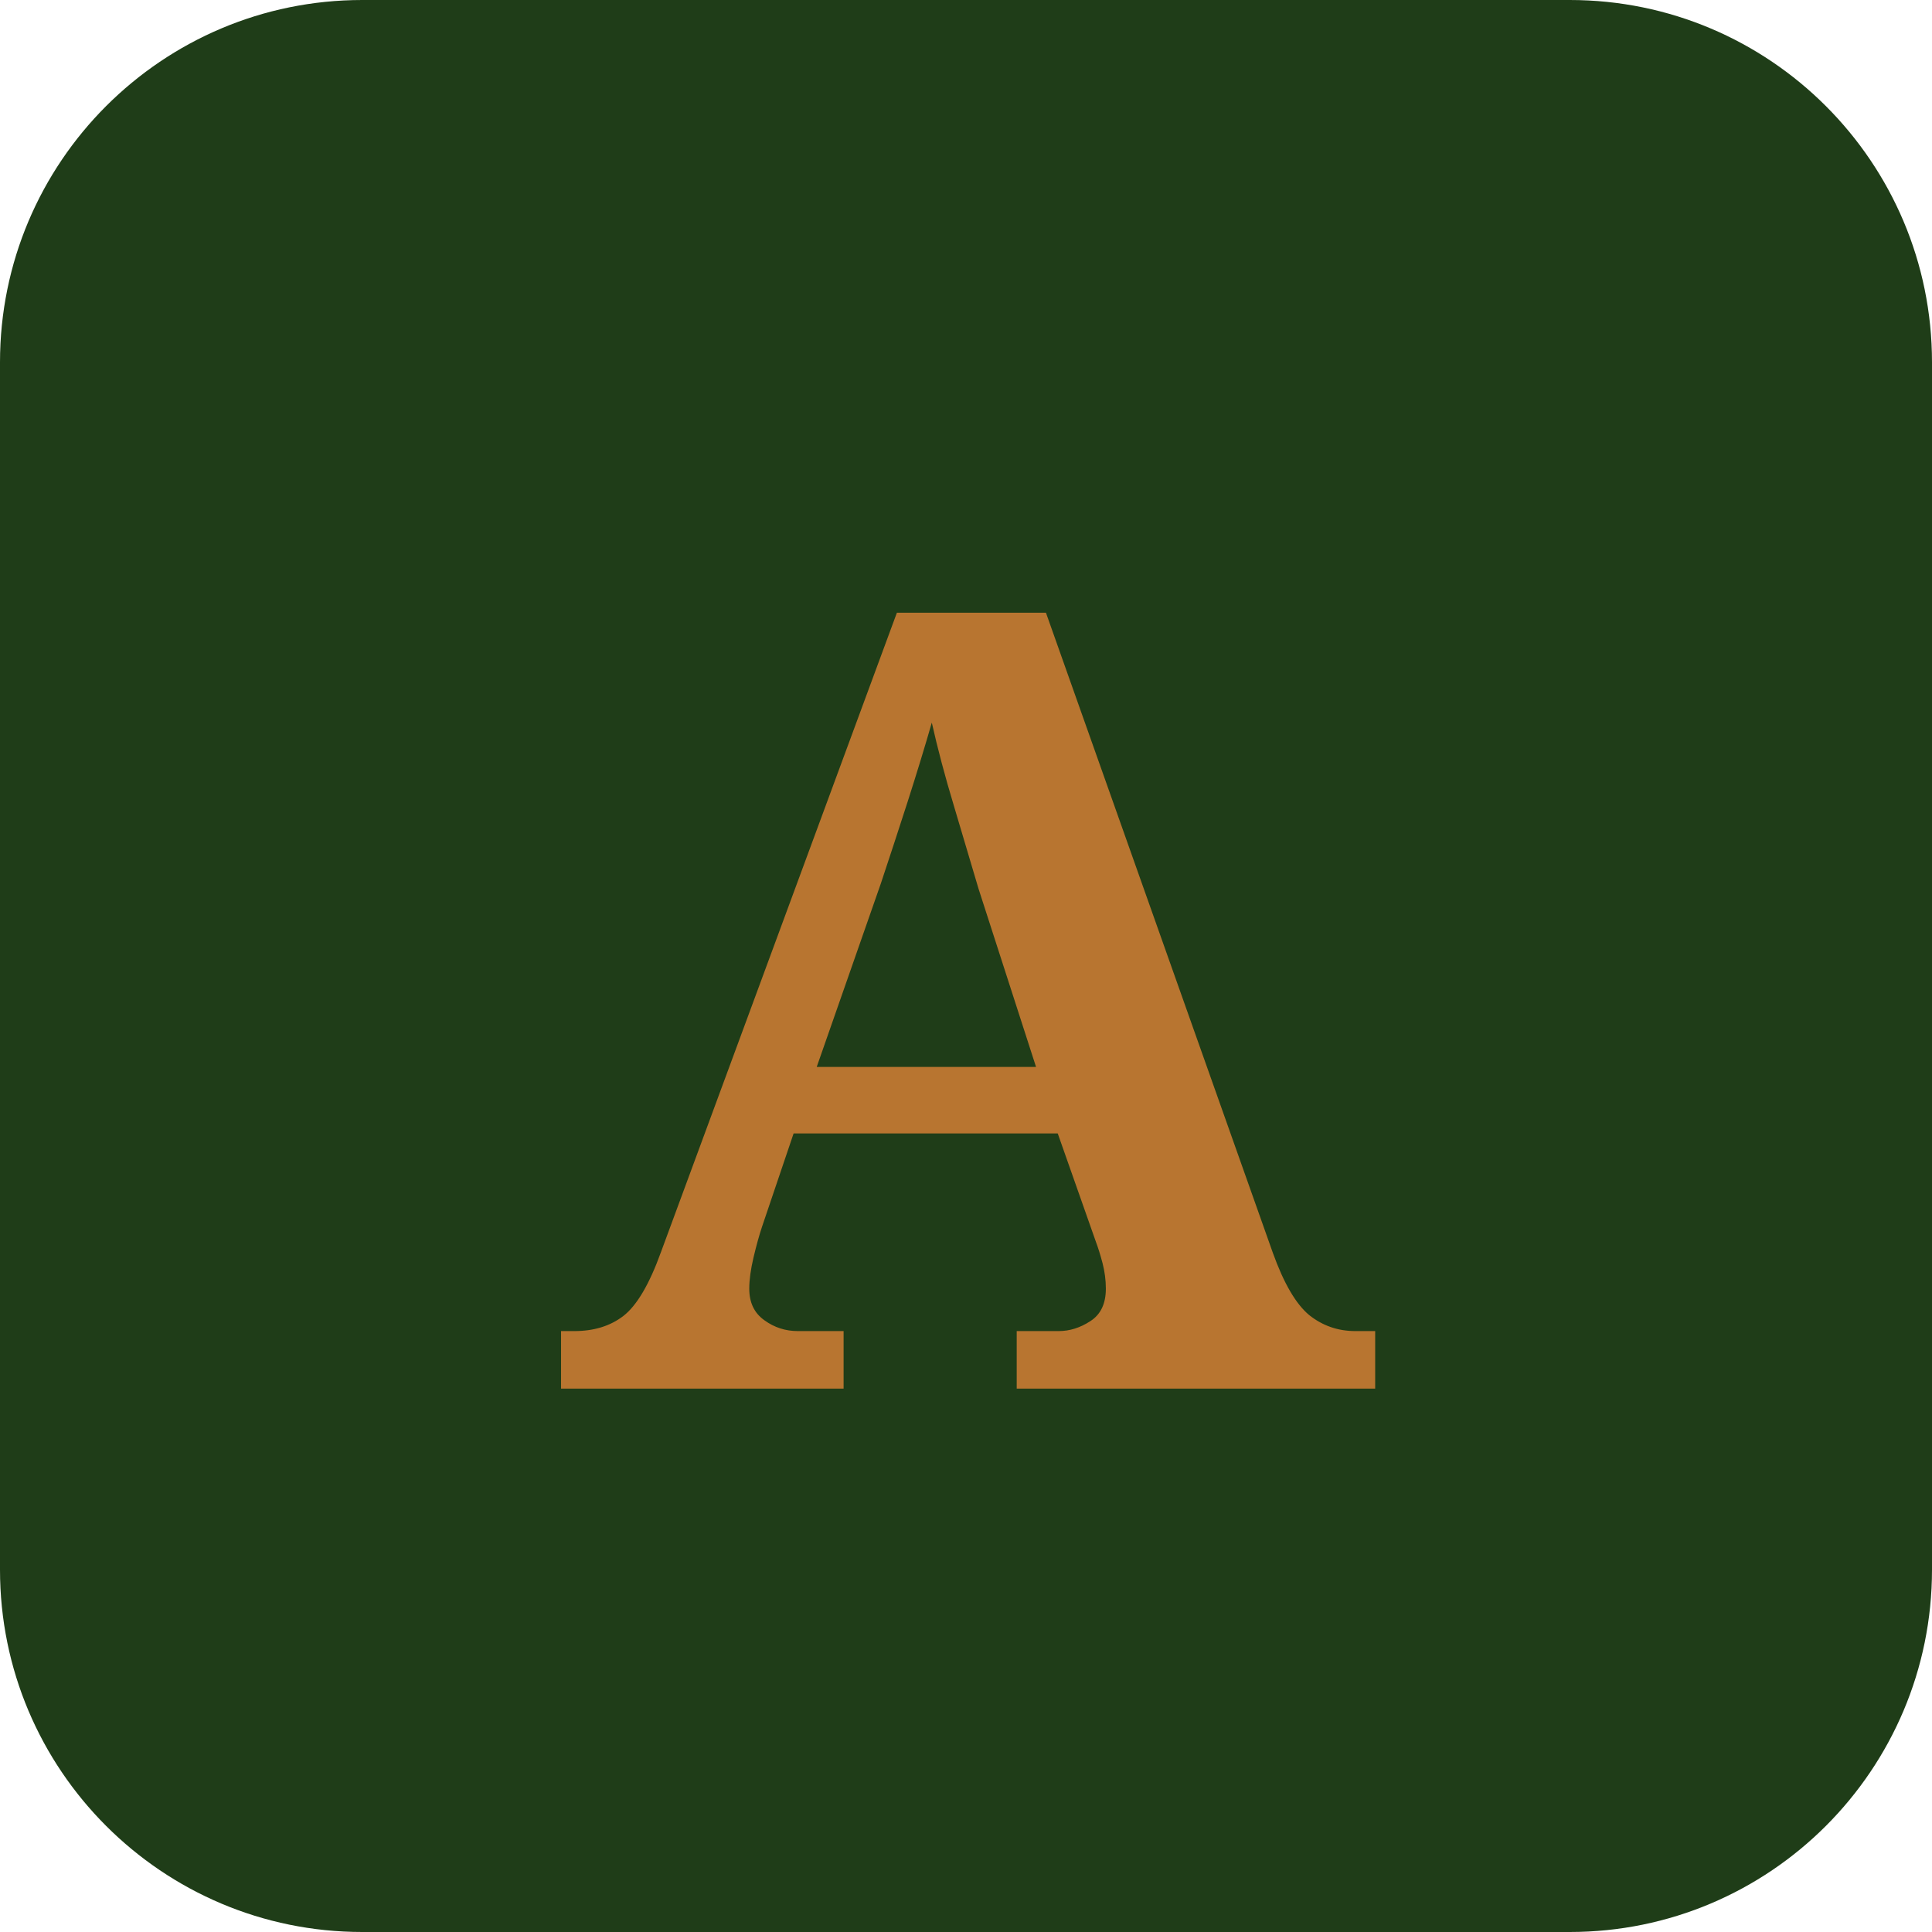
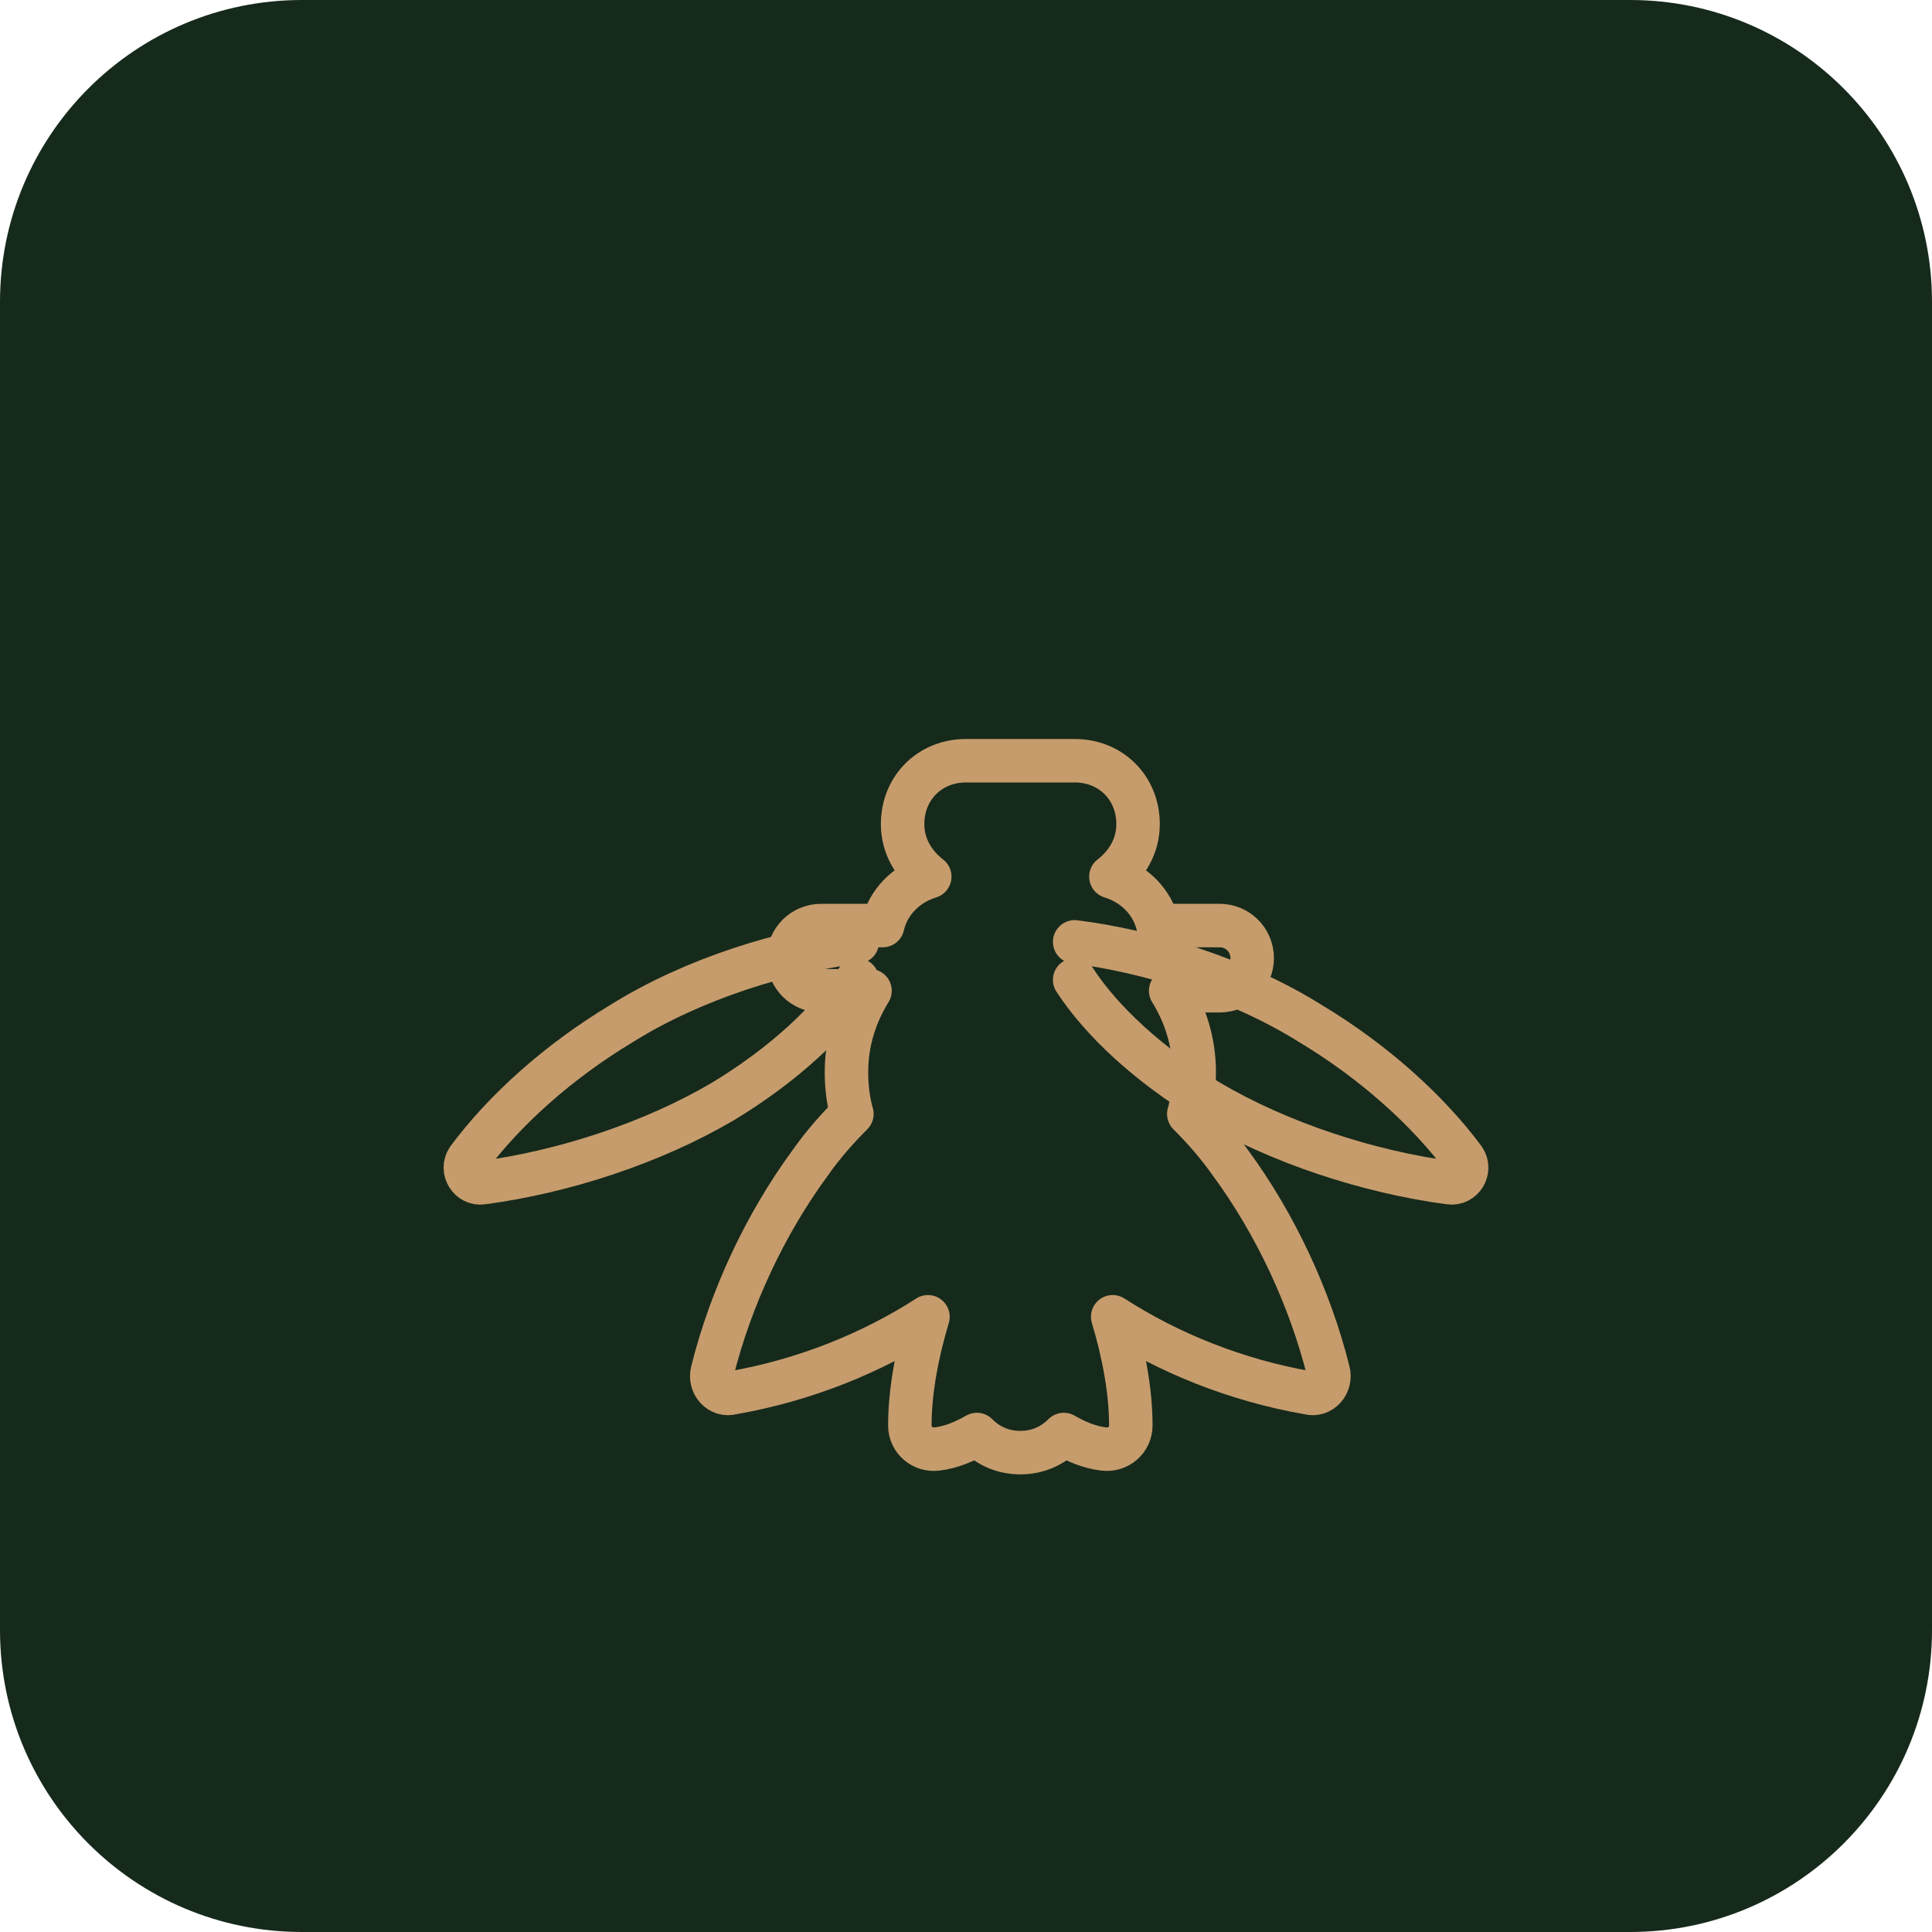
<svg xmlns="http://www.w3.org/2000/svg" viewBox="0 0 64 64">
-   <rect width="64" height="64" rx="12" fill="#1f3d18" />
-   <text x="32" y="46" font-family="serif" font-size="36" font-weight="bold" text-anchor="middle" fill="#b87530">A</text>
+   <rect width="64" height="64" rx="10" fill="#162a1b" />
+   <g transform="translate(2,12) scale(0.6)" fill="none" stroke="#c69c6d" stroke-width="2.4" stroke-linecap="round" stroke-linejoin="round">
+     <path d="M50 22c-2 0-3.5 1.5-3.5 3.5 0 1.2.6 2.2 1.5 2.9-1.3.4-2.3 1.4-2.6 2.7H42c-1 0-1.8.8-1.8 1.8s.8 1.8 1.8 1.8h2.7c-.8 1.3-1.3 2.8-1.3 4.5 0 .8.1 1.6.3 2.3-.8.8-1.6 1.7-2.3 2.7-2.5 3.4-4.4 7.5-5.4 11.5-.2.7.4 1.4 1.1 1.2 4-.7 7.7-2.2 10.8-4.2-.6 2-1 4.1-1 6 0 .8.7 1.4 1.5 1.3.8-.1 1.5-.4 2.2-.8.6.6 1.4 1 2.4 1 1 0 1.8-.4 2.4-1 .7.4 1.4.7 2.2.8.8.1 1.5-.5 1.5-1.3 0-1.9-.4-4-1-6 3.1 2 6.8 3.5 10.8 4.2.7.2 1.3-.5 1.1-1.2-1-4-2.9-8.1-5.4-11.5-.7-1-1.5-1.9-2.3-2.7.2-.7.3-1.5.3-2.3 0-1.7-.5-3.2-1.3-4.5h2.7c1 0 1.8-.8 1.8-1.8s-.8-1.8-1.8-1.8h-3.4c-.3-1.3-1.3-2.3-2.6-2.7.9-.7 1.5-1.7 1.5-2.9 0-2-1.5-3.5-3.5-3.5z" />
+     <path d="M44 32c-4 .5-9 2-13 4.5-3.5 2.1-6.5 4.8-8.5 7.5-.4.6.1 1.4.8 1.3 4.5-.6 9.4-2.2 13.3-4.5 3.3-2 5.9-4.4 7.4-6.7" />
+     <path d="M56 32c4 .5 9 2 13 4.5 3.5 2.1 6.5 4.8 8.5 7.5.4.6-.1 1.4-.8 1.3-4.5-.6-9.4-2.2-13.3-4.5-3.3-2-5.9-4.4-7.4-6.7" />
+   </g>
</svg>
